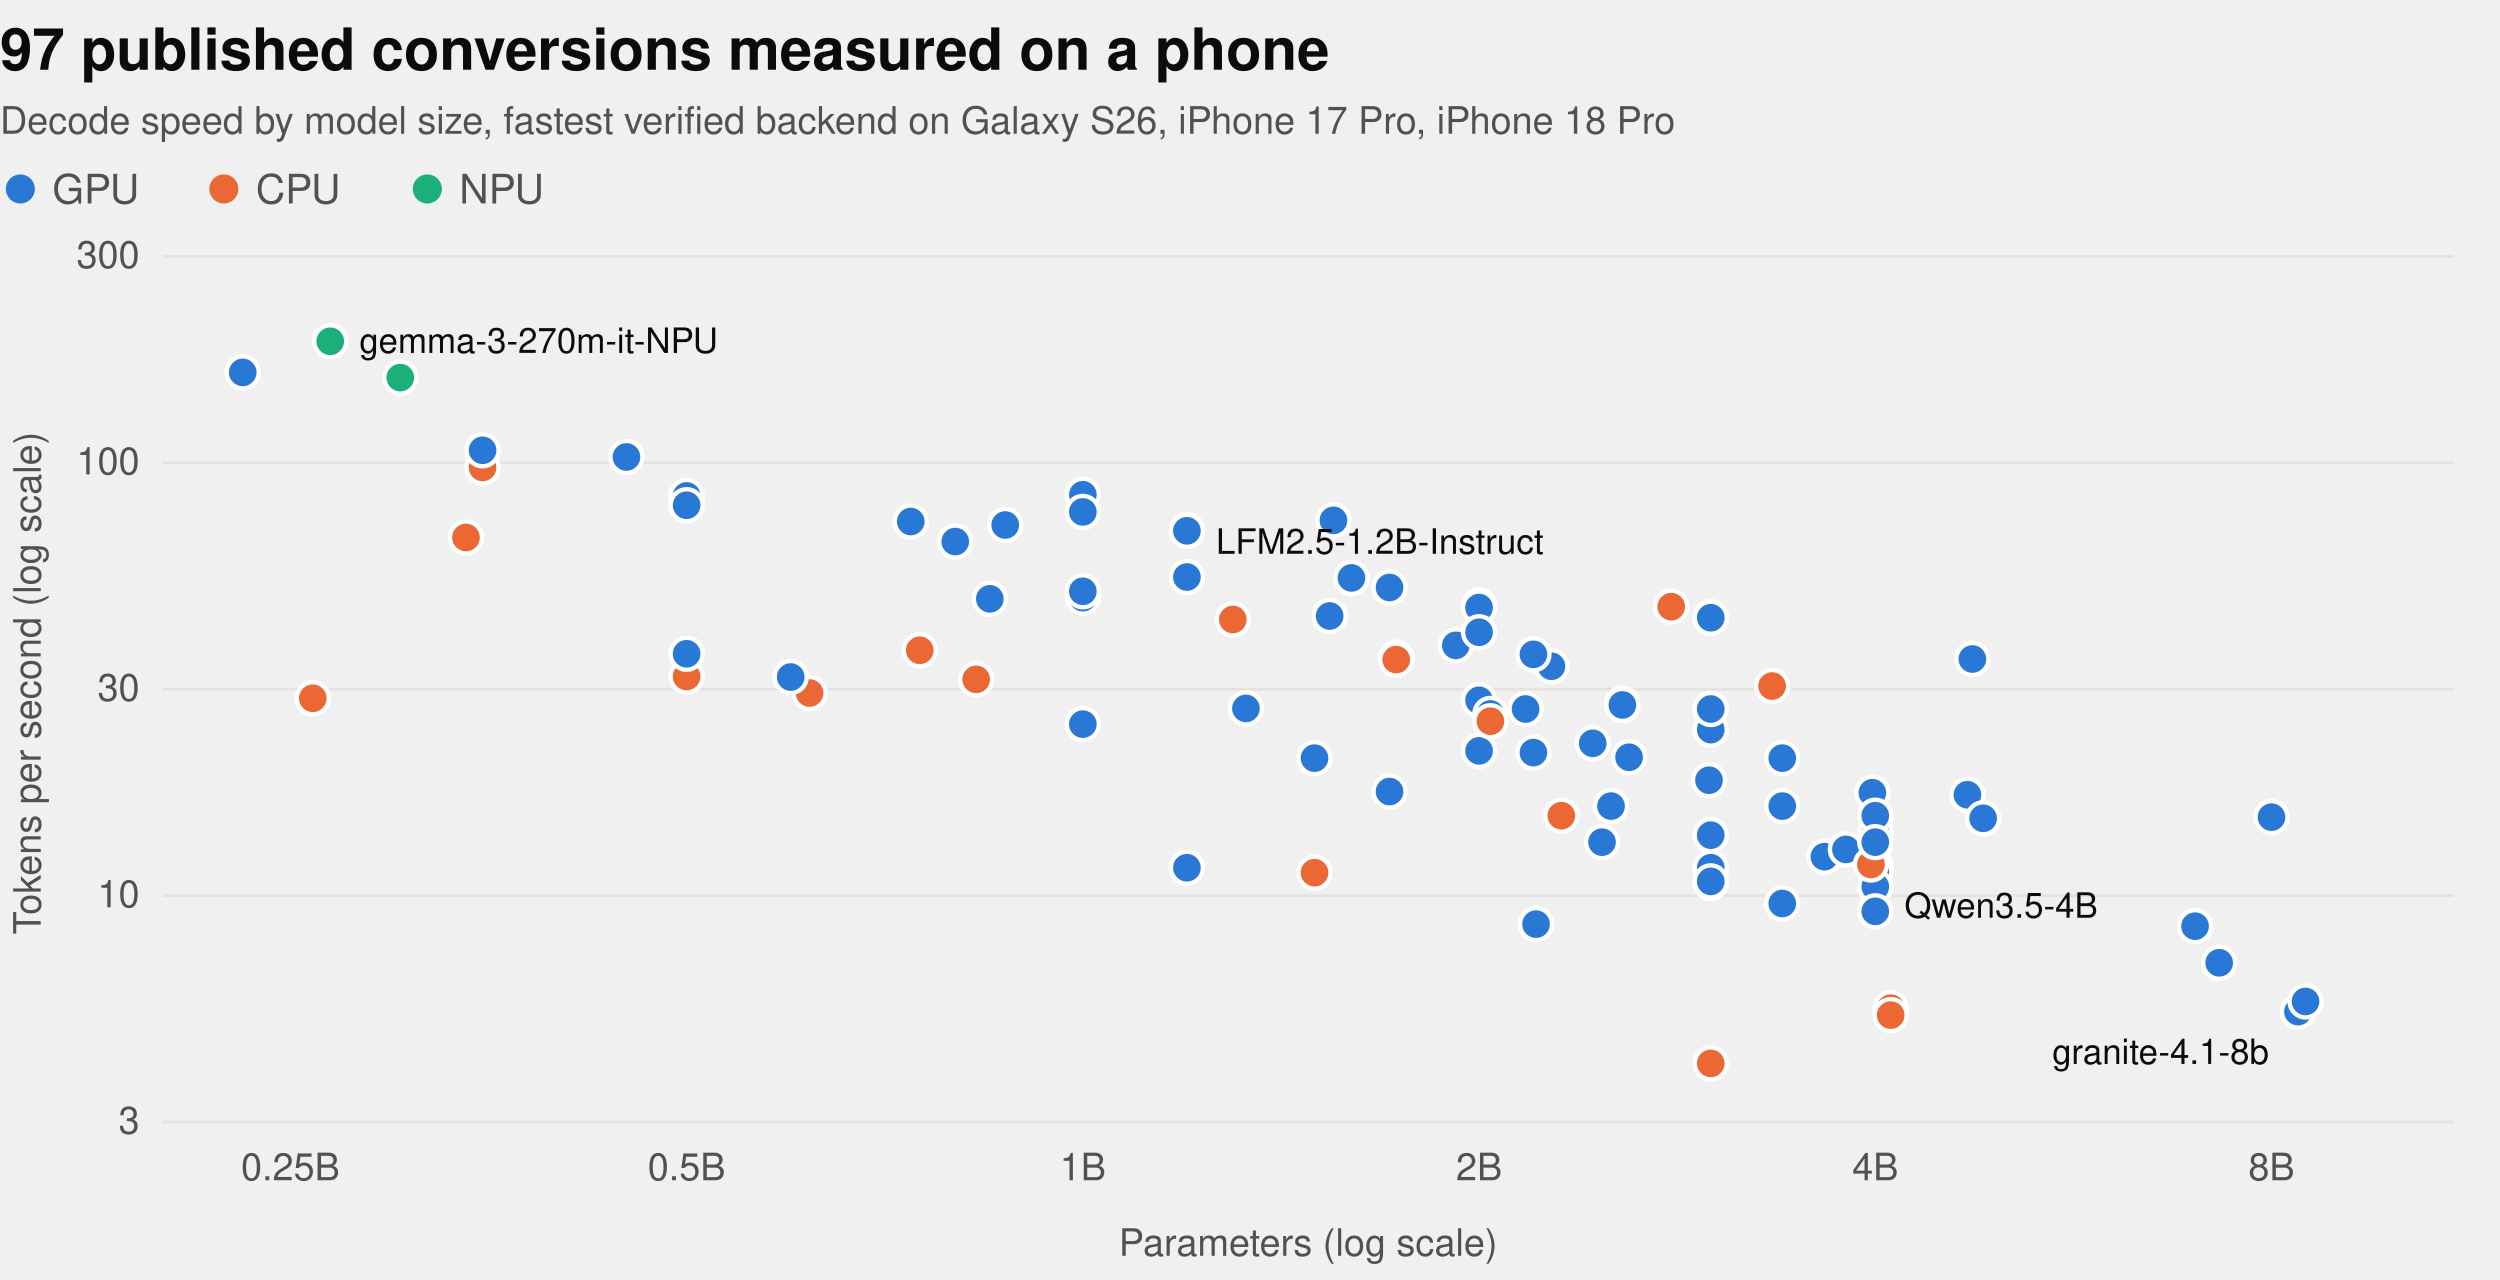
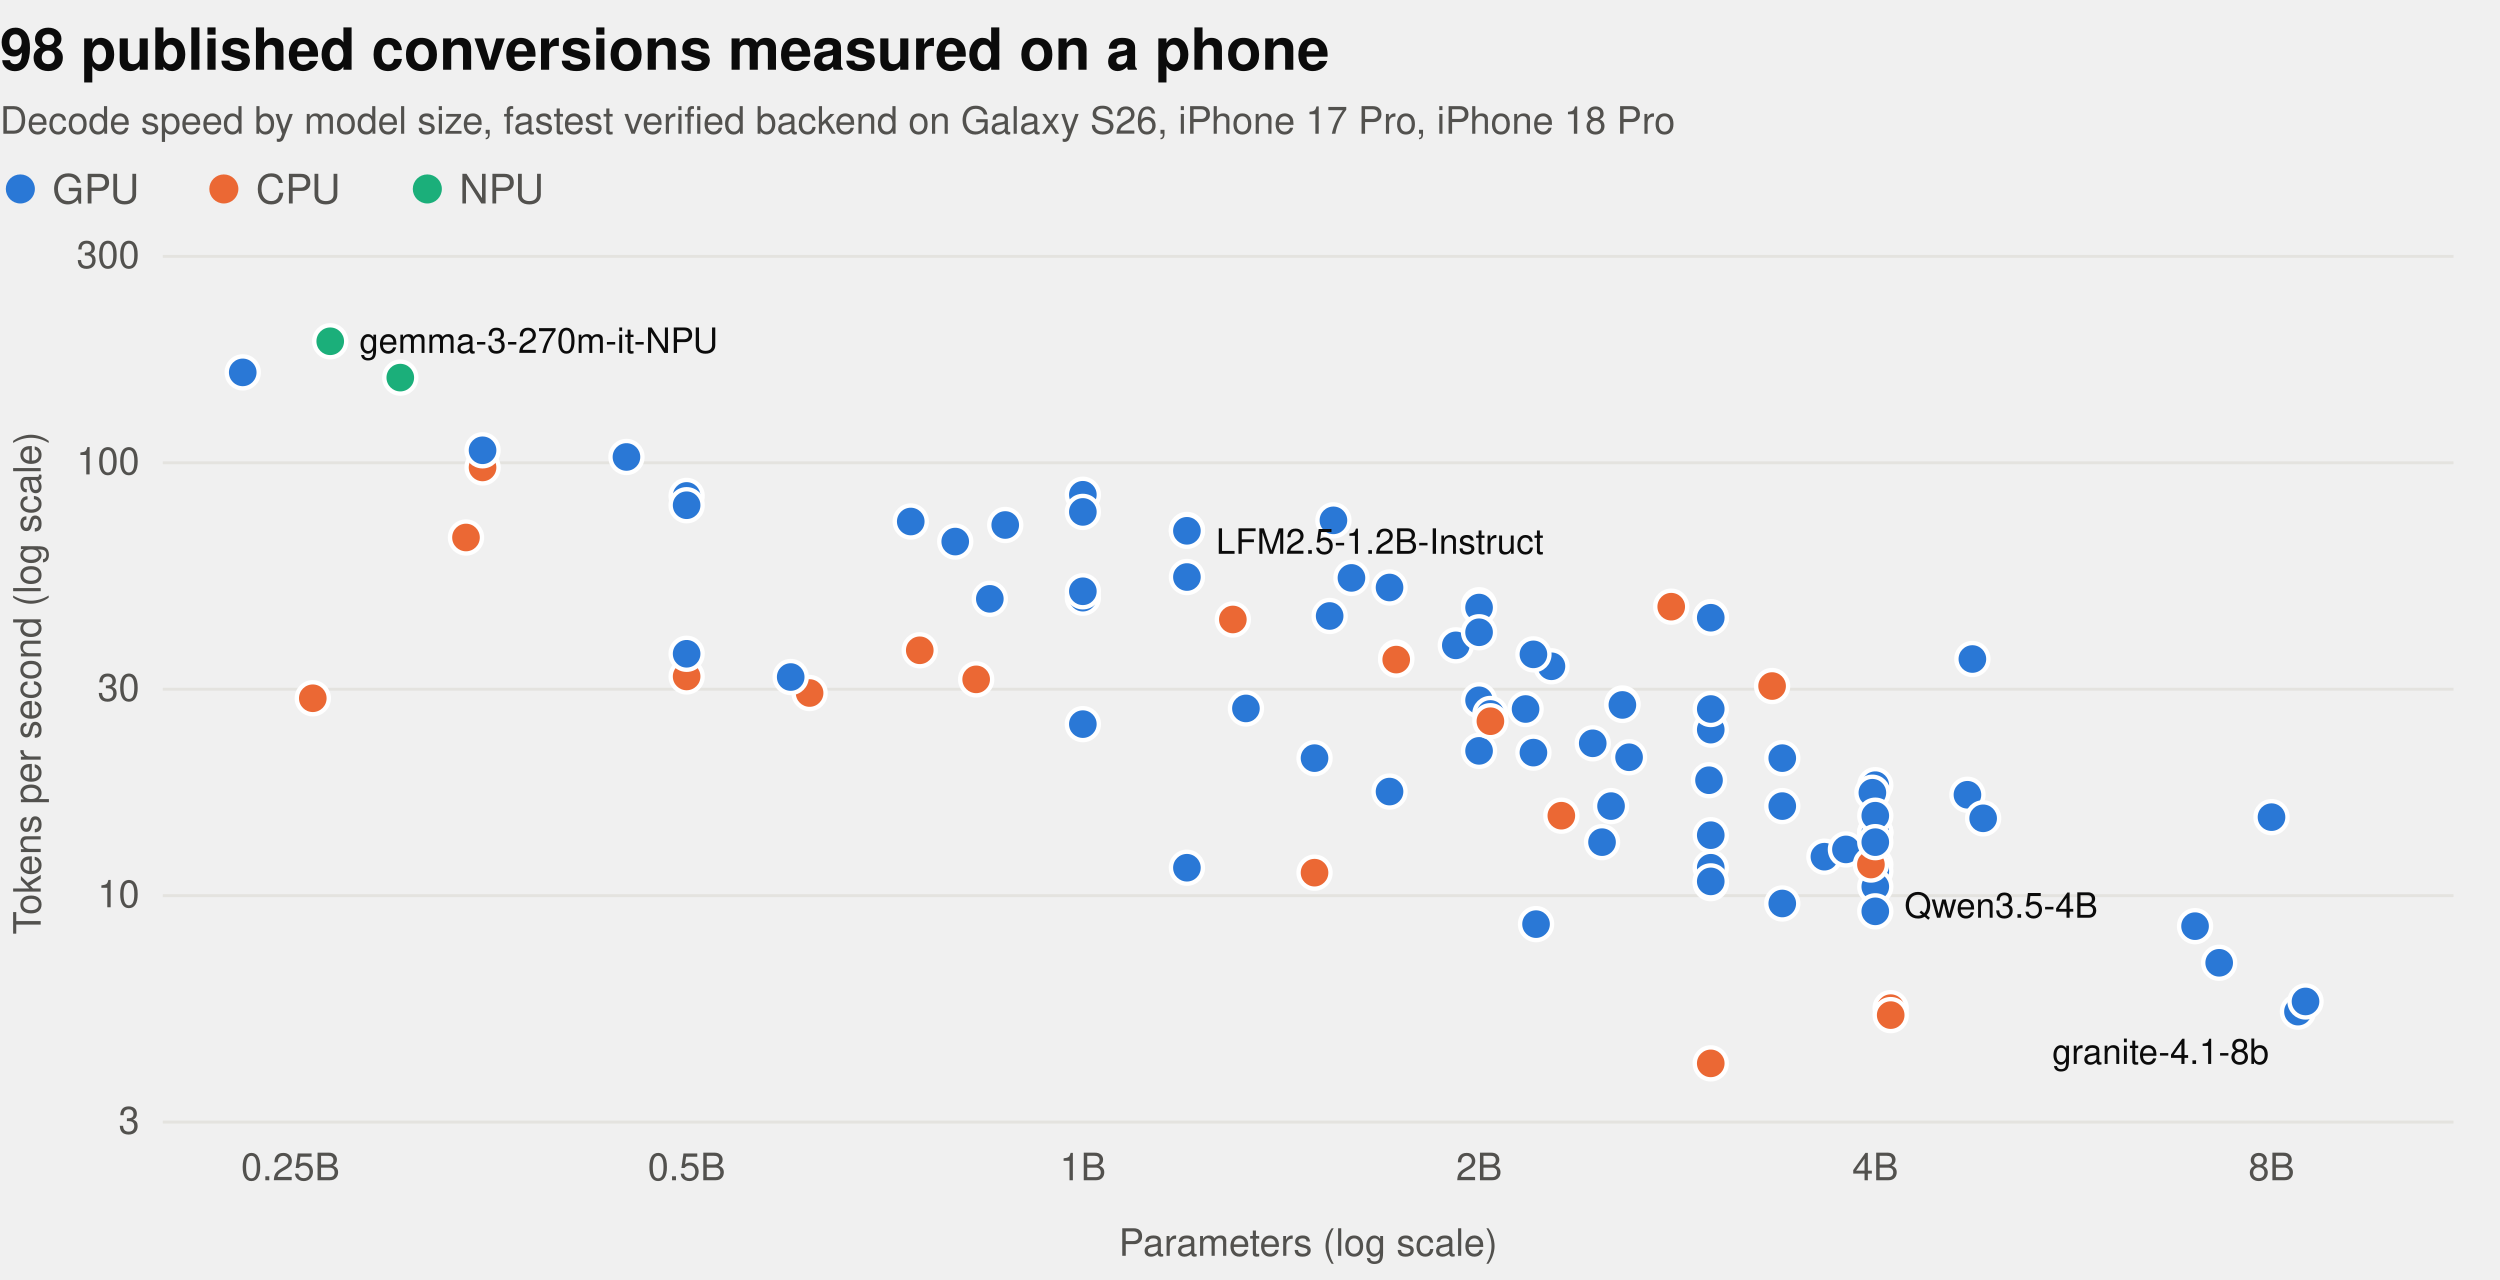
<svg xmlns="http://www.w3.org/2000/svg" viewBox="0 0 860 440" width="860" height="440" role="img" aria-labelledby="t d" font-family="-apple-system, BlinkMacSystemFont, 'Segoe UI', Helvetica, Arial, sans-serif">
-   <text x="0.0" y="24.0" font-size="20" font-weight="600" fill="#0b0b0b" text-anchor="start">97 published conversions measured on a phone</text>
+   <text x="0.0" y="24.0" font-size="20" font-weight="600" fill="#0b0b0b" text-anchor="start">98 published conversions measured on a phone</text>
  <text x="0.0" y="46.0" font-size="13" font-weight="400" fill="#52514e" text-anchor="start">Decode speed by model size, fastest verified backend on Galaxy S26, iPhone 17 Pro, iPhone 18 Pro</text>
  <circle cx="7" cy="65" r="5" fill="#2a78d6" />
  <text x="18.0" y="70.0" font-size="14" font-weight="400" fill="#52514e" text-anchor="start">GPU</text>
  <circle cx="77" cy="65" r="5" fill="#eb6834" />
  <text x="88.0" y="70.0" font-size="14" font-weight="400" fill="#52514e" text-anchor="start">CPU</text>
  <circle cx="147" cy="65" r="5" fill="#1baf7a" />
  <text x="158.0" y="70.0" font-size="14" font-weight="400" fill="#52514e" text-anchor="start">NPU</text>
  <line x1="56" x2="844" y1="386.0" y2="386.0" stroke="#e4e3df" />
  <text x="48.0" y="390.0" font-size="13" font-weight="400" fill="#52514e" text-anchor="end">3</text>
  <line x1="56" x2="844" y1="308.1" y2="308.1" stroke="#e4e3df" />
  <text x="48.0" y="312.1" font-size="13" font-weight="400" fill="#52514e" text-anchor="end">10</text>
  <line x1="56" x2="844" y1="237.1" y2="237.1" stroke="#e4e3df" />
  <text x="48.0" y="241.1" font-size="13" font-weight="400" fill="#52514e" text-anchor="end">30</text>
  <line x1="56" x2="844" y1="159.2" y2="159.2" stroke="#e4e3df" />
  <text x="48.0" y="163.2" font-size="13" font-weight="400" fill="#52514e" text-anchor="end">100</text>
  <line x1="56" x2="844" y1="88.2" y2="88.2" stroke="#e4e3df" />
  <text x="48.0" y="92.2" font-size="13" font-weight="400" fill="#52514e" text-anchor="end">300</text>
  <text x="99.9" y="406.0" font-size="13" font-weight="400" fill="#52514e" text-anchor="middle">0.25B</text>
  <text x="236.2" y="406.0" font-size="13" font-weight="400" fill="#52514e" text-anchor="middle">0.5B</text>
  <text x="372.5" y="406.0" font-size="13" font-weight="400" fill="#52514e" text-anchor="middle">1B</text>
  <text x="508.8" y="406.0" font-size="13" font-weight="400" fill="#52514e" text-anchor="middle">2B</text>
  <text x="645.1" y="406.0" font-size="13" font-weight="400" fill="#52514e" text-anchor="middle">4B</text>
  <text x="781.4" y="406.0" font-size="13" font-weight="400" fill="#52514e" text-anchor="middle">8B</text>
  <text x="450.0" y="432.0" font-size="13" font-weight="400" fill="#52514e" text-anchor="middle">Parameters (log scale)</text>
  <text transform="translate(14 235.0) rotate(-90)" font-size="13" fill="#52514e" text-anchor="middle">Tokens per second (log scale)</text>
  <circle cx="83.5" cy="128.1" r="5.5" fill="#2a78d6" stroke="#ffffff" stroke-width="1.5" />
  <circle cx="113.6" cy="117.4" r="5.5" fill="#1baf7a" stroke="#ffffff" stroke-width="1.5" />
  <circle cx="137.7" cy="129.9" r="5.5" fill="#1baf7a" stroke="#ffffff" stroke-width="1.5" />
  <circle cx="166.0" cy="160.8" r="5.5" fill="#eb6834" stroke="#ffffff" stroke-width="1.5" />
  <circle cx="166.0" cy="154.9" r="5.5" fill="#2a78d6" stroke="#ffffff" stroke-width="1.5" />
  <circle cx="236.2" cy="232.7" r="5.5" fill="#eb6834" stroke="#ffffff" stroke-width="1.5" />
  <circle cx="236.2" cy="224.9" r="5.5" fill="#2a78d6" stroke="#ffffff" stroke-width="1.5" />
  <circle cx="313.3" cy="179.4" r="5.5" fill="#2a78d6" stroke="#ffffff" stroke-width="1.5" />
  <circle cx="372.5" cy="249.1" r="5.5" fill="#2a78d6" stroke="#ffffff" stroke-width="1.5" />
  <circle cx="372.5" cy="205.6" r="5.5" fill="#2a78d6" stroke="#ffffff" stroke-width="1.5" />
  <circle cx="372.5" cy="203.4" r="5.5" fill="#2a78d6" stroke="#ffffff" stroke-width="1.5" />
  <circle cx="408.3" cy="198.5" r="5.5" fill="#2a78d6" stroke="#ffffff" stroke-width="1.5" />
  <circle cx="408.3" cy="182.3" r="5.5" fill="#2a78d6" stroke="#ffffff" stroke-width="1.5" />
  <circle cx="408.3" cy="298.5" r="5.5" fill="#2a78d6" stroke="#ffffff" stroke-width="1.5" />
  <circle cx="428.6" cy="243.7" r="5.5" fill="#2a78d6" stroke="#ffffff" stroke-width="1.5" />
  <circle cx="452.2" cy="300.2" r="5.5" fill="#eb6834" stroke="#ffffff" stroke-width="1.5" />
  <circle cx="452.2" cy="260.8" r="5.5" fill="#2a78d6" stroke="#ffffff" stroke-width="1.5" />
  <circle cx="457.4" cy="211.9" r="5.5" fill="#2a78d6" stroke="#ffffff" stroke-width="1.5" />
  <circle cx="480.3" cy="226.2" r="5.5" fill="#eb6834" stroke="#ffffff" stroke-width="1.5" />
  <circle cx="480.3" cy="226.9" r="5.5" fill="#eb6834" stroke="#ffffff" stroke-width="1.5" />
  <circle cx="558.1" cy="242.0" r="5.5" fill="#2a78d6" stroke="#ffffff" stroke-width="1.5" />
  <circle cx="558.1" cy="242.5" r="5.5" fill="#2a78d6" stroke="#ffffff" stroke-width="1.5" />
  <circle cx="587.9" cy="268.4" r="5.5" fill="#2a78d6" stroke="#ffffff" stroke-width="1.5" />
  <circle cx="588.5" cy="298.5" r="5.5" fill="#2a78d6" stroke="#ffffff" stroke-width="1.5" />
  <circle cx="588.5" cy="212.3" r="5.5" fill="#2a78d6" stroke="#ffffff" stroke-width="1.5" />
  <circle cx="613.1" cy="260.8" r="5.5" fill="#2a78d6" stroke="#ffffff" stroke-width="1.5" />
  <circle cx="613.1" cy="277.3" r="5.5" fill="#2a78d6" stroke="#ffffff" stroke-width="1.5" />
  <circle cx="645.1" cy="297.4" r="5.5" fill="#eb6834" stroke="#ffffff" stroke-width="1.5" />
  <circle cx="645.1" cy="286.4" r="5.5" fill="#2a78d6" stroke="#ffffff" stroke-width="1.5" />
+   <circle cx="645.1" cy="270.1" r="5.5" fill="#2a78d6" stroke="#ffffff" stroke-width="1.5" />
  <circle cx="645.1" cy="299.7" r="5.5" fill="#2a78d6" stroke="#ffffff" stroke-width="1.5" />
  <circle cx="645.1" cy="305.0" r="5.5" fill="#2a78d6" stroke="#ffffff" stroke-width="1.5" />
  <circle cx="790.5" cy="348.0" r="5.5" fill="#2a78d6" stroke="#ffffff" stroke-width="1.5" />
  <circle cx="793.1" cy="344.5" r="5.5" fill="#2a78d6" stroke="#ffffff" stroke-width="1.5" />
  <circle cx="278.5" cy="238.4" r="5.5" fill="#eb6834" stroke="#ffffff" stroke-width="1.5" />
  <circle cx="408.3" cy="182.6" r="5.5" fill="#2a78d6" stroke="#ffffff" stroke-width="1.5" />
  <circle cx="478.0" cy="272.3" r="5.5" fill="#2a78d6" stroke="#ffffff" stroke-width="1.5" />
  <circle cx="478.0" cy="202.1" r="5.5" fill="#2a78d6" stroke="#ffffff" stroke-width="1.5" />
  <circle cx="554.2" cy="277.3" r="5.5" fill="#2a78d6" stroke="#ffffff" stroke-width="1.5" />
  <circle cx="560.4" cy="260.5" r="5.5" fill="#2a78d6" stroke="#ffffff" stroke-width="1.5" />
  <circle cx="588.5" cy="287.3" r="5.5" fill="#2a78d6" stroke="#ffffff" stroke-width="1.5" />
  <circle cx="588.5" cy="303.8" r="5.5" fill="#2a78d6" stroke="#ffffff" stroke-width="1.5" />
  <circle cx="588.5" cy="365.8" r="5.5" fill="#eb6834" stroke="#ffffff" stroke-width="1.5" />
  <circle cx="588.5" cy="212.5" r="5.5" fill="#2a78d6" stroke="#ffffff" stroke-width="1.5" />
  <circle cx="588.5" cy="251.0" r="5.5" fill="#2a78d6" stroke="#ffffff" stroke-width="1.5" />
  <circle cx="613.1" cy="310.8" r="5.5" fill="#2a78d6" stroke="#ffffff" stroke-width="1.5" />
  <circle cx="627.6" cy="294.7" r="5.5" fill="#2a78d6" stroke="#ffffff" stroke-width="1.5" />
  <circle cx="635.0" cy="292.2" r="5.5" fill="#2a78d6" stroke="#ffffff" stroke-width="1.5" />
  <circle cx="643.6" cy="297.4" r="5.5" fill="#eb6834" stroke="#ffffff" stroke-width="1.5" />
  <circle cx="644.1" cy="272.7" r="5.5" fill="#2a78d6" stroke="#ffffff" stroke-width="1.5" />
  <circle cx="645.1" cy="286.4" r="5.5" fill="#2a78d6" stroke="#ffffff" stroke-width="1.5" />
  <circle cx="645.1" cy="313.5" r="5.5" fill="#2a78d6" stroke="#ffffff" stroke-width="1.5" />
  <circle cx="645.1" cy="280.6" r="5.5" fill="#2a78d6" stroke="#ffffff" stroke-width="1.5" />
  <circle cx="650.4" cy="346.8" r="5.5" fill="#eb6834" stroke="#ffffff" stroke-width="1.5" />
  <circle cx="650.4" cy="349.2" r="5.5" fill="#eb6834" stroke="#ffffff" stroke-width="1.5" />
  <circle cx="755.1" cy="318.6" r="5.5" fill="#2a78d6" stroke="#ffffff" stroke-width="1.5" />
  <circle cx="763.4" cy="331.2" r="5.5" fill="#2a78d6" stroke="#ffffff" stroke-width="1.5" />
  <circle cx="781.4" cy="281.1" r="5.5" fill="#2a78d6" stroke="#ffffff" stroke-width="1.5" />
  <circle cx="107.6" cy="240.2" r="5.5" fill="#eb6834" stroke="#ffffff" stroke-width="1.5" />
  <circle cx="215.5" cy="157.2" r="5.5" fill="#2a78d6" stroke="#ffffff" stroke-width="1.5" />
  <circle cx="236.2" cy="170.6" r="5.5" fill="#2a78d6" stroke="#ffffff" stroke-width="1.5" />
  <circle cx="236.2" cy="173.8" r="5.5" fill="#2a78d6" stroke="#ffffff" stroke-width="1.5" />
  <circle cx="328.6" cy="186.3" r="5.5" fill="#2a78d6" stroke="#ffffff" stroke-width="1.5" />
  <circle cx="340.5" cy="206.0" r="5.5" fill="#2a78d6" stroke="#ffffff" stroke-width="1.5" />
  <circle cx="345.8" cy="180.6" r="5.5" fill="#2a78d6" stroke="#ffffff" stroke-width="1.5" />
  <circle cx="372.5" cy="170.2" r="5.5" fill="#2a78d6" stroke="#ffffff" stroke-width="1.5" />
  <circle cx="372.5" cy="176.1" r="5.5" fill="#2a78d6" stroke="#ffffff" stroke-width="1.5" />
  <circle cx="424.1" cy="213.1" r="5.5" fill="#eb6834" stroke="#ffffff" stroke-width="1.5" />
  <circle cx="458.7" cy="179.0" r="5.5" fill="#2a78d6" stroke="#ffffff" stroke-width="1.5" />
  <circle cx="464.9" cy="198.8" r="5.5" fill="#2a78d6" stroke="#ffffff" stroke-width="1.5" />
  <circle cx="500.8" cy="222.0" r="5.5" fill="#2a78d6" stroke="#ffffff" stroke-width="1.5" />
  <circle cx="508.8" cy="208.2" r="5.5" fill="#2a78d6" stroke="#ffffff" stroke-width="1.5" />
  <circle cx="508.8" cy="258.3" r="5.5" fill="#2a78d6" stroke="#ffffff" stroke-width="1.5" />
  <circle cx="508.8" cy="240.9" r="5.5" fill="#2a78d6" stroke="#ffffff" stroke-width="1.5" />
  <circle cx="508.8" cy="209.0" r="5.5" fill="#2a78d6" stroke="#ffffff" stroke-width="1.5" />
  <circle cx="527.5" cy="258.9" r="5.5" fill="#2a78d6" stroke="#ffffff" stroke-width="1.5" />
  <circle cx="533.7" cy="229.2" r="5.5" fill="#2a78d6" stroke="#ffffff" stroke-width="1.5" />
  <circle cx="547.9" cy="255.7" r="5.5" fill="#2a78d6" stroke="#ffffff" stroke-width="1.5" />
  <circle cx="551.1" cy="289.7" r="5.5" fill="#2a78d6" stroke="#ffffff" stroke-width="1.5" />
  <circle cx="588.5" cy="243.9" r="5.5" fill="#2a78d6" stroke="#ffffff" stroke-width="1.5" />
  <circle cx="609.6" cy="236.0" r="5.5" fill="#eb6834" stroke="#ffffff" stroke-width="1.5" />
  <circle cx="645.1" cy="289.7" r="5.5" fill="#2a78d6" stroke="#ffffff" stroke-width="1.5" />
  <circle cx="676.8" cy="273.4" r="5.5" fill="#2a78d6" stroke="#ffffff" stroke-width="1.5" />
  <circle cx="678.5" cy="226.7" r="5.5" fill="#2a78d6" stroke="#ffffff" stroke-width="1.5" />
  <circle cx="682.2" cy="281.5" r="5.5" fill="#2a78d6" stroke="#ffffff" stroke-width="1.5" />
  <circle cx="160.3" cy="184.9" r="5.5" fill="#eb6834" stroke="#ffffff" stroke-width="1.5" />
  <circle cx="272.0" cy="232.9" r="5.5" fill="#2a78d6" stroke="#ffffff" stroke-width="1.5" />
  <circle cx="316.4" cy="223.7" r="5.5" fill="#eb6834" stroke="#ffffff" stroke-width="1.5" />
  <circle cx="335.8" cy="233.7" r="5.5" fill="#eb6834" stroke="#ffffff" stroke-width="1.5" />
  <circle cx="508.8" cy="217.5" r="5.5" fill="#2a78d6" stroke="#ffffff" stroke-width="1.5" />
  <circle cx="512.7" cy="245.6" r="5.5" fill="#2a78d6" stroke="#ffffff" stroke-width="1.5" />
  <circle cx="512.7" cy="248.1" r="5.5" fill="#eb6834" stroke="#ffffff" stroke-width="1.5" />
  <circle cx="524.8" cy="243.9" r="5.5" fill="#2a78d6" stroke="#ffffff" stroke-width="1.5" />
  <circle cx="527.5" cy="225.1" r="5.5" fill="#2a78d6" stroke="#ffffff" stroke-width="1.5" />
  <circle cx="528.4" cy="317.9" r="5.5" fill="#2a78d6" stroke="#ffffff" stroke-width="1.5" />
  <circle cx="537.1" cy="280.6" r="5.5" fill="#eb6834" stroke="#ffffff" stroke-width="1.5" />
  <circle cx="574.9" cy="208.7" r="5.5" fill="#eb6834" stroke="#ffffff" stroke-width="1.5" />
  <circle cx="588.5" cy="303.2" r="5.5" fill="#2a78d6" stroke="#ffffff" stroke-width="1.5" />
  <text x="123.6" y="121.4" font-size="12" font-weight="400" fill="#0b0b0b" text-anchor="start">gemma-3-270m-it-NPU</text>
  <text x="418.3" y="190.5" font-size="12" font-weight="400" fill="#0b0b0b" text-anchor="start">LFM2.5-1.2B-Instruct</text>
  <text x="655.1" y="315.7" font-size="12" font-weight="400" fill="#0b0b0b" text-anchor="start">Qwen3.5-4B</text>
  <text x="780.5" y="366.0" font-size="12" font-weight="400" fill="#0b0b0b" text-anchor="end">granite-4.1-8b</text>
</svg>
